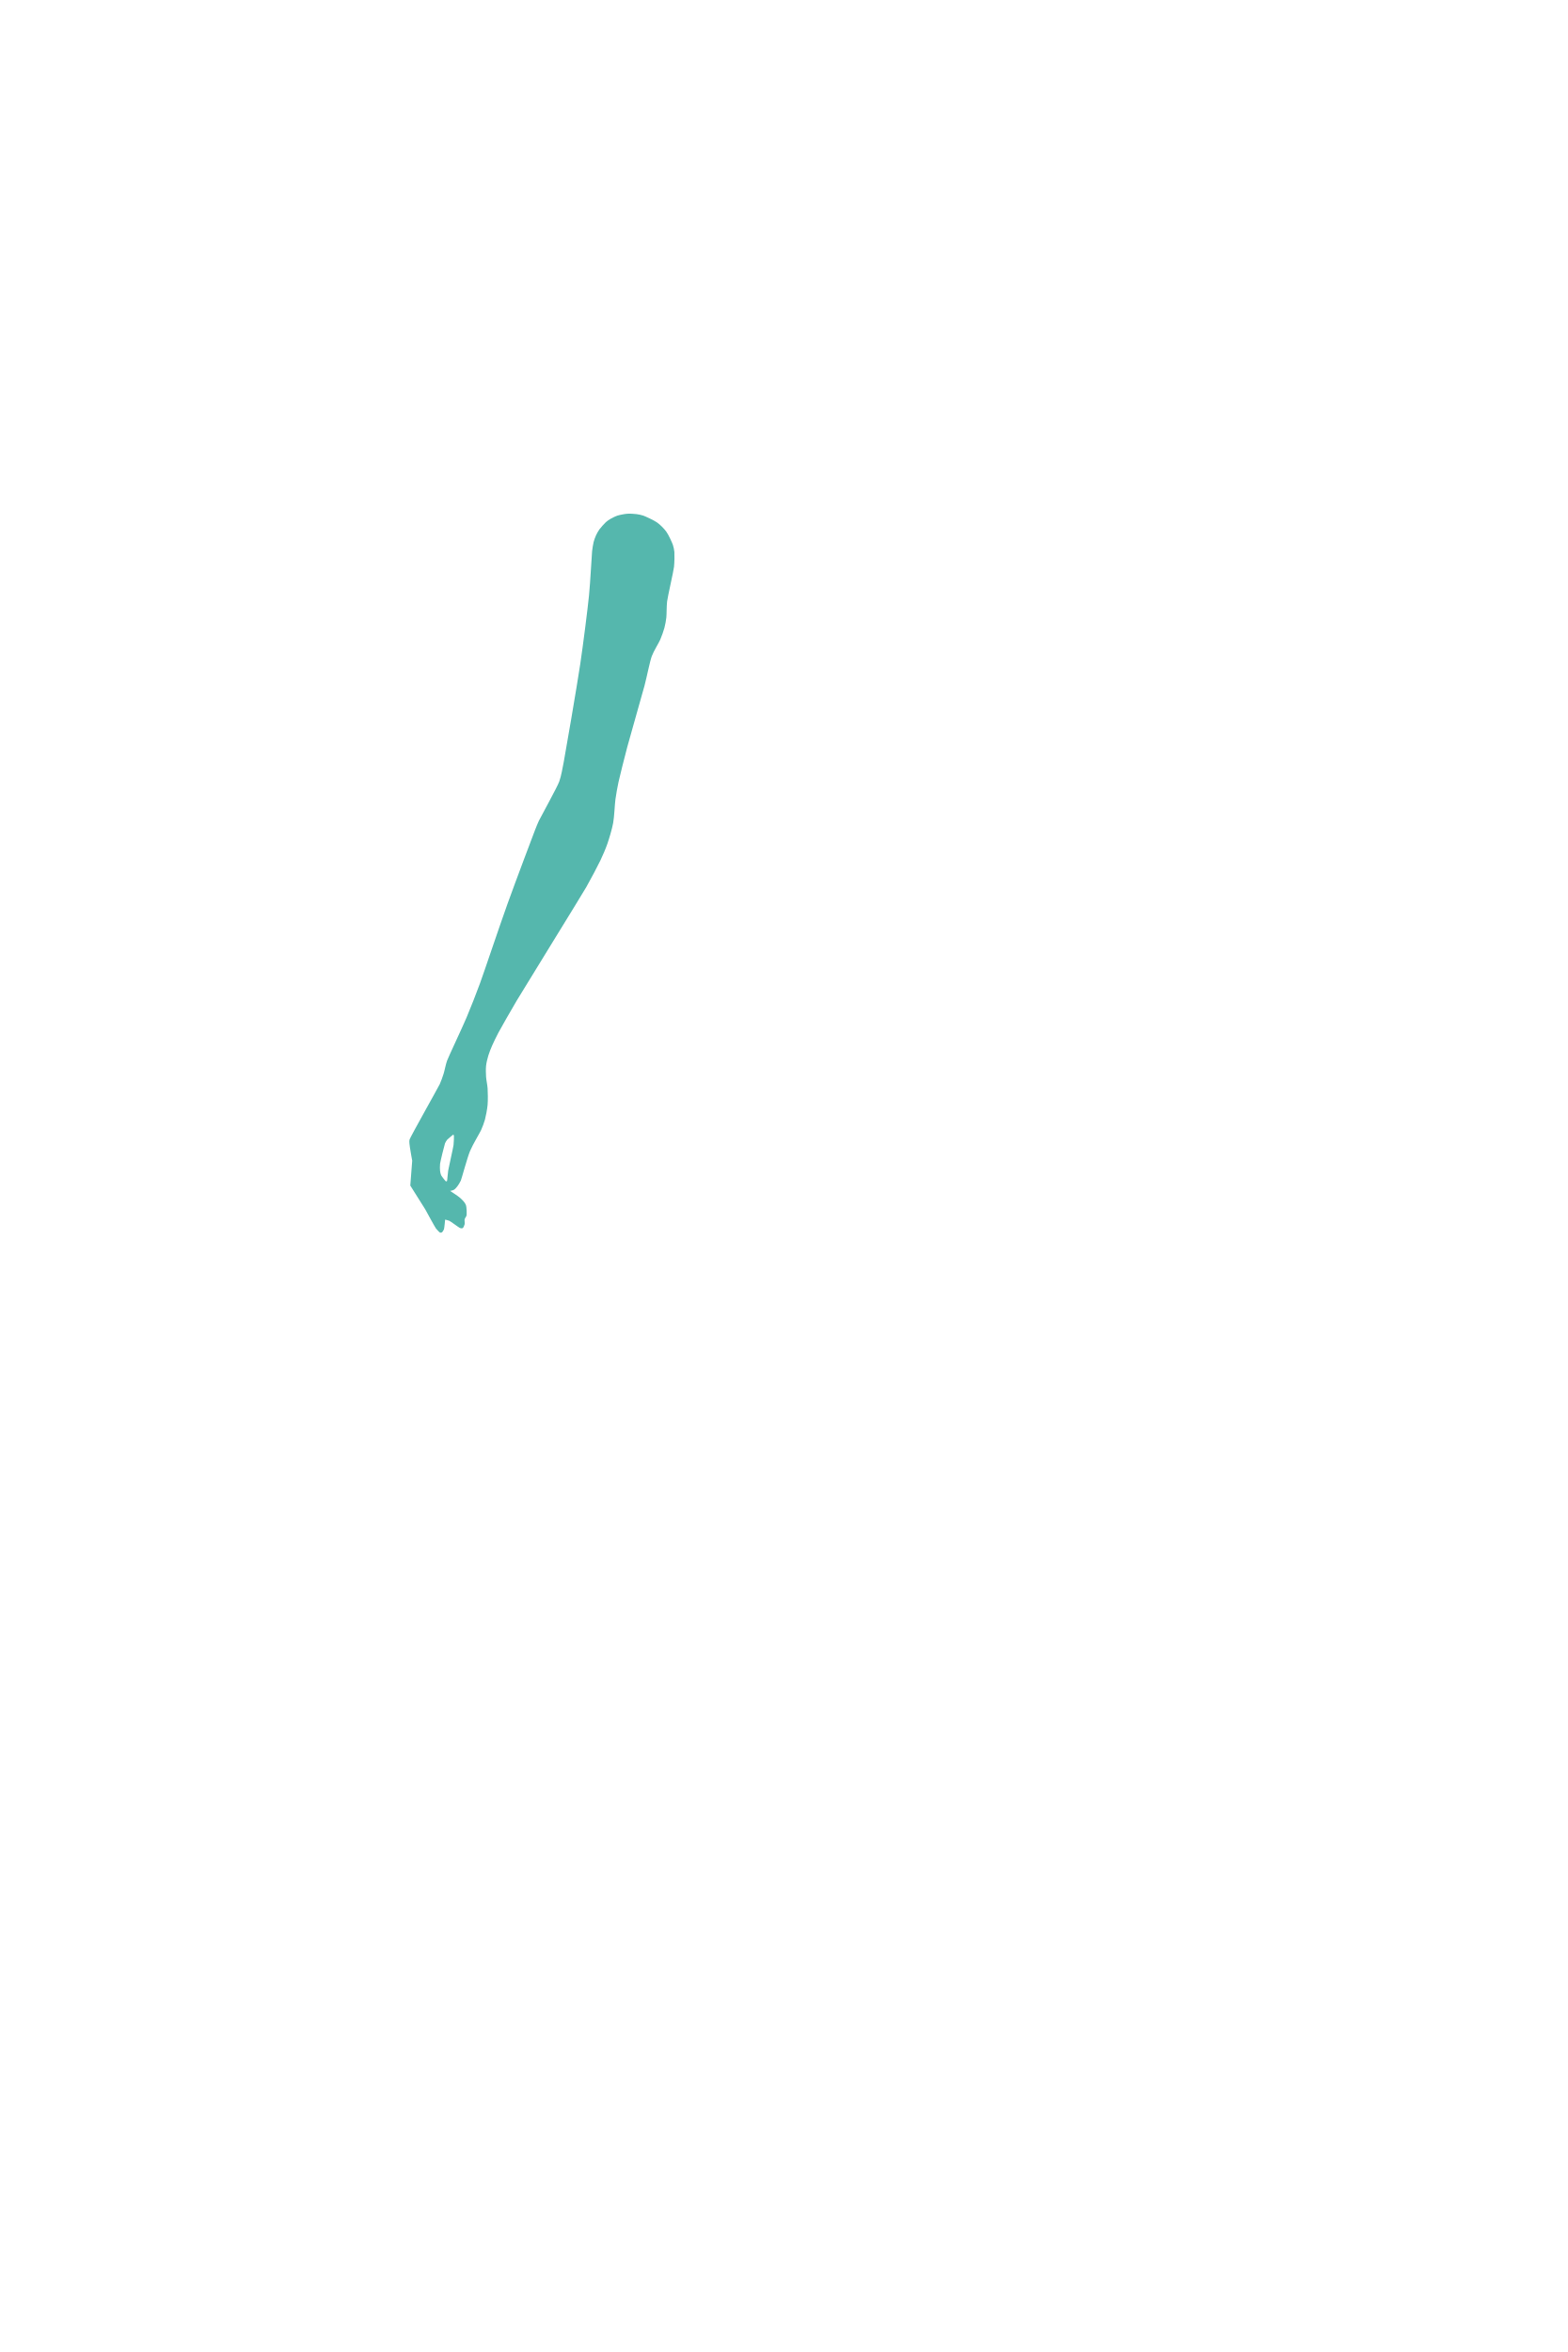
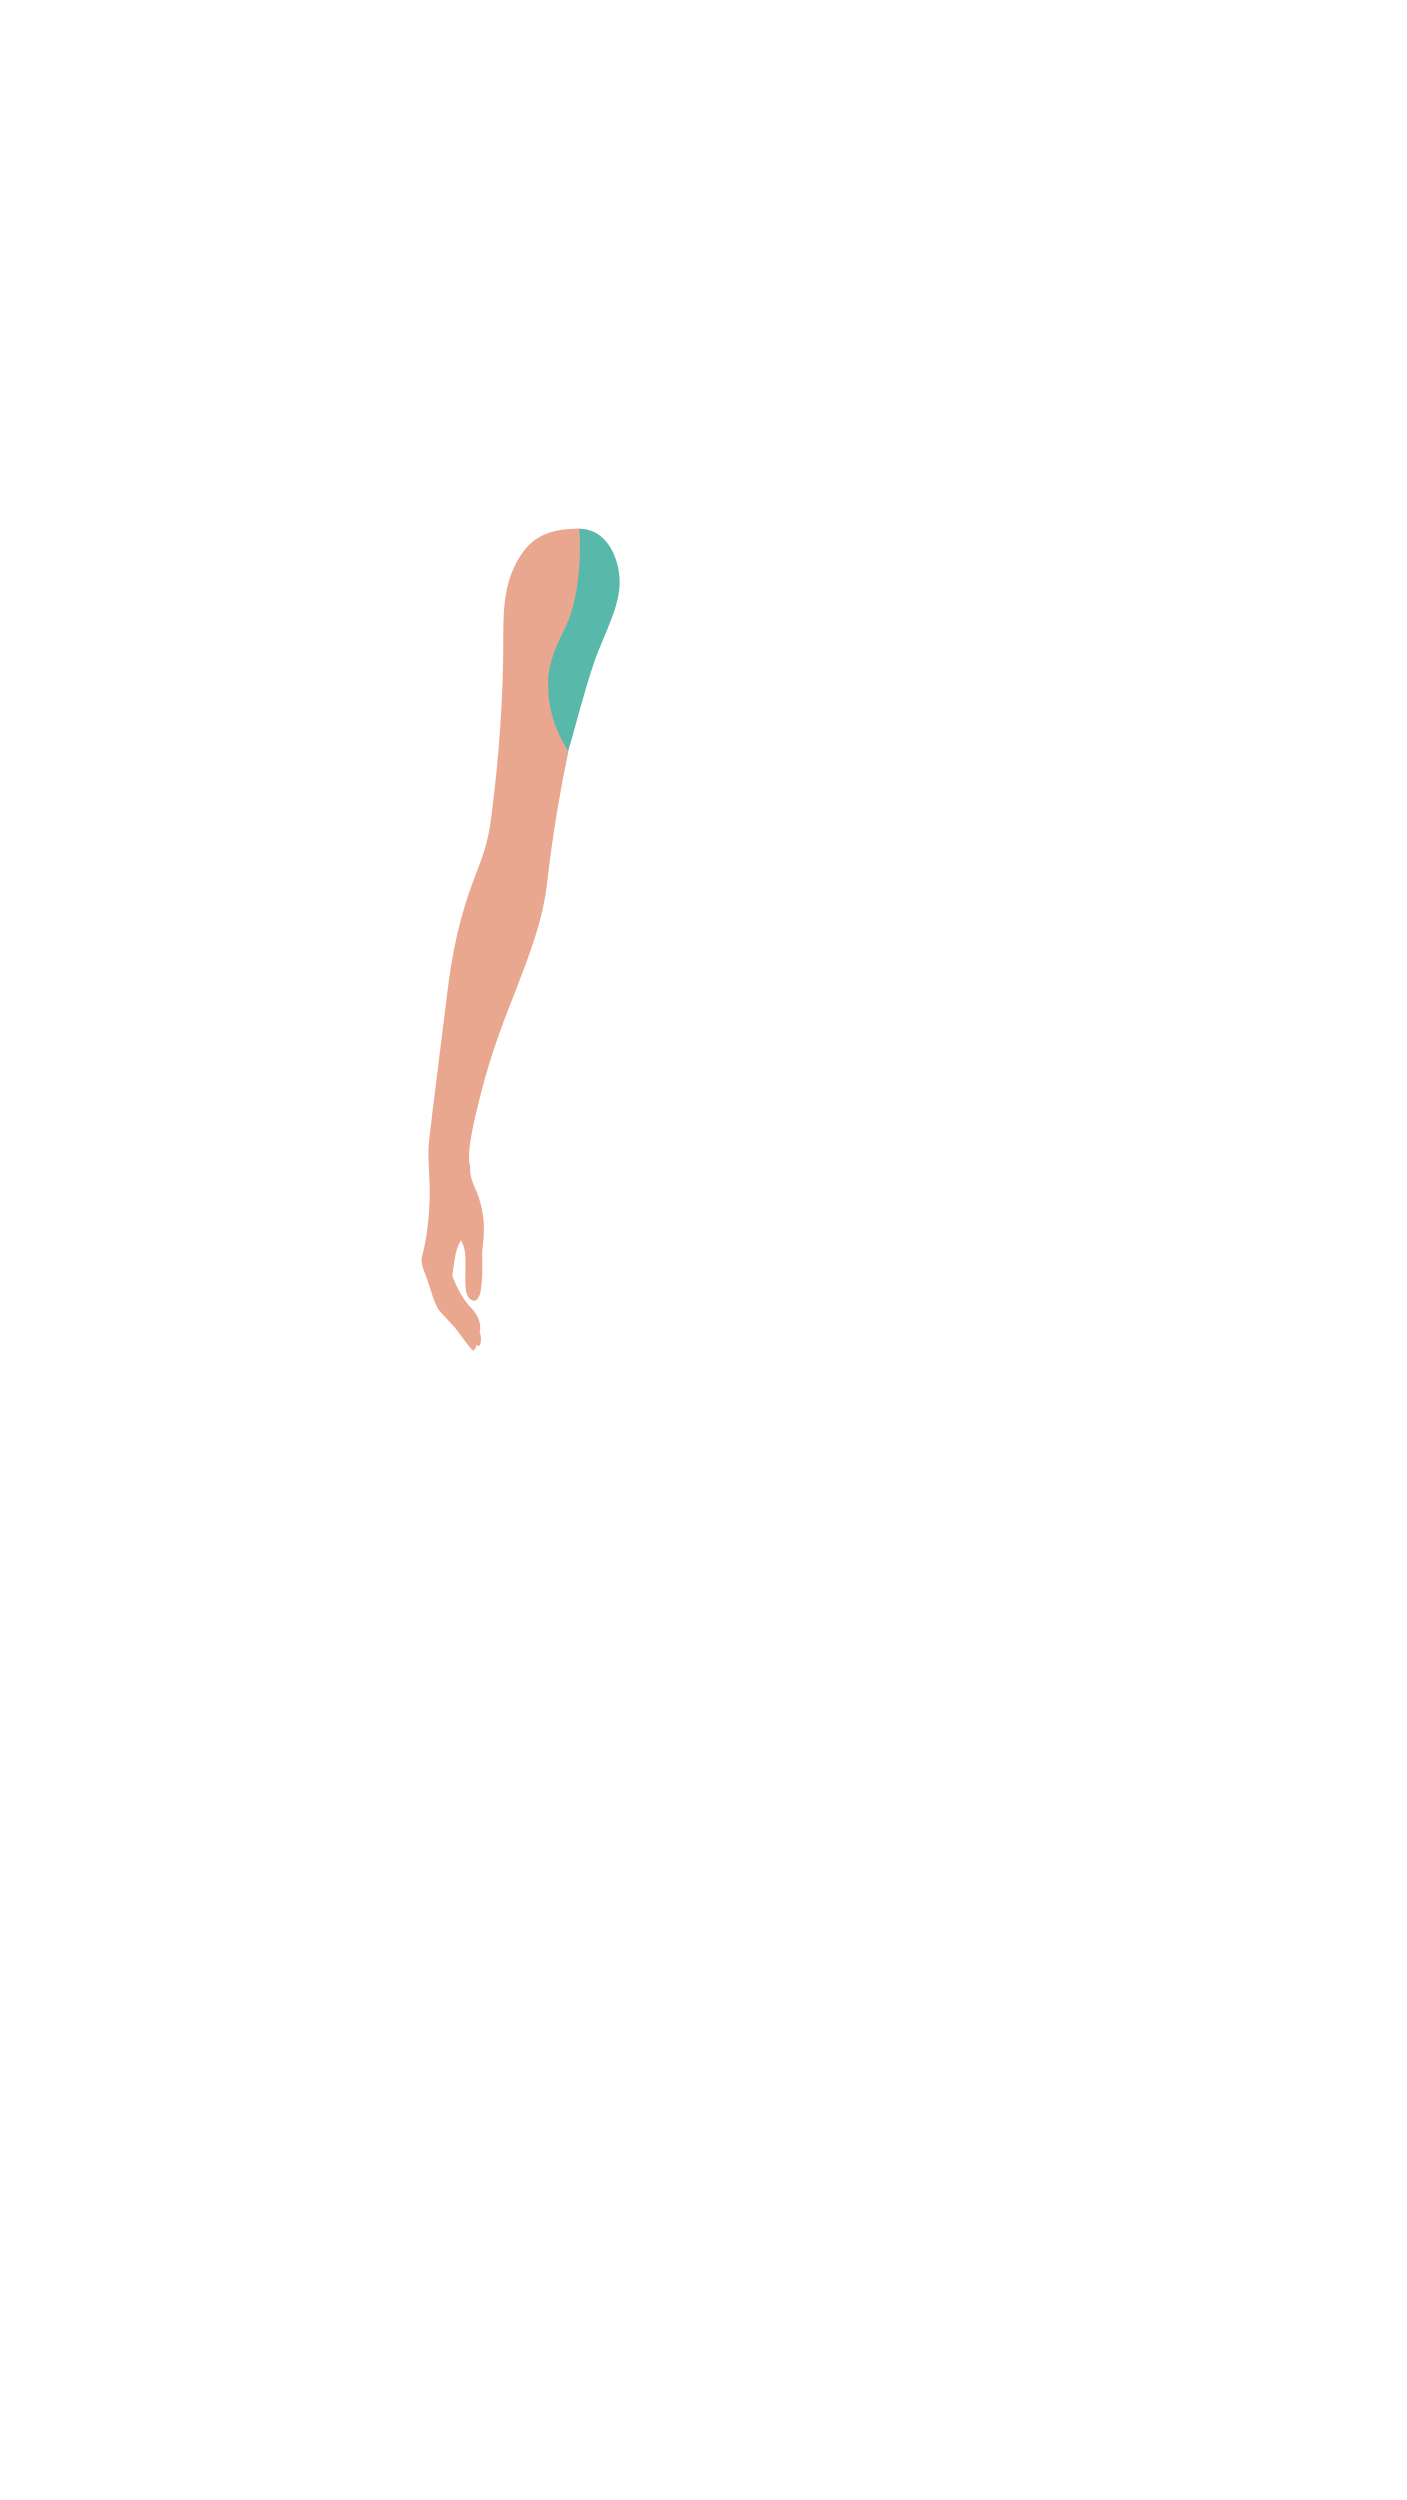
- <svg xmlns="http://www.w3.org/2000/svg" width="1024" height="1536" viewBox="0 0 1024 1536" data-source-sha256="e11171e19086b01ee904707293b1e41ac586b47394e446e0da24682f64a885fe">
-   <g id="arms_arm_right_outline" data-group-path="arms/arm_right" fill="#55B7AD" stroke="none">
-     <path fill-rule="evenodd" d="M 409.75 335.5 C 411.547 335.366 414.379 335.571 415.75 335.75 C 417.121 335.929 418.947 336.287 420.25 336.75 C 421.553 337.213 427.185 339.762 429.25 341.25 C 431.315 342.738 433.762 345.185 435.25 347.25 C 436.738 349.315 439.02 354.375 439.5 355.75 C 439.98 357.125 440.368 359.05 440.5 360.5 C 440.632 361.95 440.576 367.342 440.25 370.25 C 439.924 373.158 436.135 389.62 435.75 392.75 C 435.365 395.88 435.487 401.204 435.25 403.25 C 435.013 405.296 434.534 408.011 434 410 C 433.466 411.989 432.226 415.484 431.25 417.75 C 430.274 420.016 427.017 425.106 425.75 428.5 C 424.483 431.894 422.518 441.999 421 447.75 C 419.482 453.501 411.576 480.876 409.75 487.75 C 407.924 494.624 404.716 507.398 404 510.75 C 403.284 514.102 402.465 518.604 402 522 C 401.535 525.396 401.268 533.367 400.5 537.5 C 399.732 541.633 397.895 547.697 396.75 551 C 395.605 554.303 393.743 558.589 392.25 561.75 C 390.757 564.911 385.94 574.091 383 579.25 C 380.06 584.409 341.196 647.256 337.5 653.5 C 333.804 659.744 326.783 672.067 325.5 674.5 C 324.217 676.933 322.331 680.833 321.5 682.75 C 320.669 684.667 319.599 687.264 319 689.25 C 318.401 691.236 317.726 693.938 317.5 696 C 317.274 698.062 317.356 701.08 317.5 703.25 C 317.644 705.42 318.35 708.485 318.5 710.75 C 318.65 713.015 318.764 718.54 318.5 721.5 C 318.236 724.46 317.318 729.167 316.75 731.25 C 316.182 733.333 315.13 736.028 314.25 738 C 313.37 739.972 308.789 747.443 307 751.75 C 305.211 756.057 301.537 769.803 301 771 C 300.463 772.197 299.337 773.998 298.75 774.75 C 298.163 775.502 297.172 776.598 296.5 777 C 295.828 777.402 294 777.75 294 777.75 C 294 777.75 299.203 781.064 300.5 782.25 C 301.797 783.436 303.593 785.12 304.25 786.75 C 304.907 788.38 304.913 792.928 304.75 793.75 C 304.587 794.572 303.693 795.434 303.5 796.25 C 303.307 797.066 303.693 798.684 303.5 799.5 C 303.307 800.316 302.697 801.724 302.25 802 C 301.803 802.276 301.002 802.154 300.5 802 C 299.998 801.846 294.277 797.607 293.5 797.25 C 292.723 796.893 290.75 796.5 290.75 796.5 C 290.75 796.5 290.235 802.083 290 802.75 C 289.765 803.417 289.065 804.533 288.75 804.75 C 288.435 804.967 287.866 805.111 287.5 805 C 287.134 804.889 285.454 803.18 284.75 802.25 C 284.046 801.32 277.75 789.75 277.75 789.75 C 277.75 789.75 268 774.25 268 774.25 C 268 774.25 269.25 758 269.25 758 C 269.25 758 267.915 750.743 267.75 749.25 C 267.585 747.757 267.166 745.714 267.5 744.25 C 267.834 742.786 286.356 709.966 287.25 708 C 288.144 706.034 289.098 703.309 289.75 701.25 C 290.402 699.191 291.117 695.236 292 692.75 C 292.883 690.264 301.961 671.108 304.75 664.5 C 307.539 657.892 311.014 648.978 313.5 642.25 C 315.986 635.522 326.273 604.788 331.5 590.25 C 336.727 575.712 348.784 543.814 349.5 542 C 350.216 540.186 351.175 537.767 352 536 C 352.825 534.233 363.866 514.256 365.25 510.5 C 366.634 506.744 367.467 501.425 368.25 497.5 C 369.033 493.575 377.006 447.213 379 433.75 C 380.994 420.287 383.902 397.354 384.75 388.75 C 385.598 380.146 386.536 361.812 386.75 360 C 386.964 358.188 387.413 355.309 387.75 354 C 388.087 352.691 388.691 350.981 389.25 349.75 C 389.809 348.519 390.699 346.87 391.5 345.75 C 392.301 344.63 394.993 341.684 395.75 341 C 396.507 340.316 397.623 339.521 398.5 339 C 399.377 338.479 401.751 337.24 403.25 336.75 C 404.749 336.26 407.953 335.634 409.75 335.5 Z M 296 741 C 296 741 292.723 743.589 292.15 744.25 C 291.577 744.911 290.983 745.941 290.65 746.75 C 290.317 747.559 287.621 758.585 287.45 760 C 287.279 761.415 287.336 763.902 287.45 764.75 C 287.55 765.85 287.875 766.74 288.15 767.5 C 288.541 768.261 291.022 771.434 291.25 771.5 C 291.478 771.566 291.851 771.434 292 771.25 C 292.149 771.066 292.429 766.512 292.75 764.5 C 293.071 762.488 296.02 749.612 296.25 747.75 C 296.48 745.888 296.577 741.698 296.5 741.5 C 296.423 741.302 296 741 296 741 Z" />
+ <svg xmlns="http://www.w3.org/2000/svg" width="941" height="1672" viewBox="0 0 941 1672" data-source-sha256="9561145a155bd7b55dbec1ac4b7e788315857299bf6431e9a02d00a613484150" data-parent-region="270 340 160 580">
+   <g data-completion-additions="v1" fill="#58b8a9" stroke="none">
+     <path d="M 387.5,353.6 C 402.3,353.7 411.5,366.5 414,383 C 417,403 404,423 397,444 C 390,465 385.2,484.8 380,502.4 C 378.8,508.6 377.6,514.9 375.8,521.2 L 365,518 C 360,492 352,463 350,430 C 348.5,410 350.3,387.7 359,372 C 365.5,360.5 376,354 387.5,353.6 Z" fill-rule="nonzero" />
+   </g>
+   <g fill="#eaa790" stroke="none" data-group-path="arms/arm_right" id="arm-right-outline">
+     <path id="arm-left" d="M 387.5,353.6 C 370,353.5 357,357.7 348.4,371.2 C 338.5,386.1 336.4,402.8 336.6,426 C 336.8,464.8 333.5,508.5 328.9,543.5 C 327.4,557.9 324.4,569.1 319.5,581.4 C 307.2,612.3 302.4,637.1 299,665 C 295.3,695.9 290.5,732.1 287.1,761.7 C 285.7,772.2 287.2,783.4 287.4,795.2 C 287.5,814.8 284.9,830.9 282.3,840 C 281.2,844.5 283.1,848.9 285.1,853.9 C 288.3,862.7 290,871 293.5,876.2 L 304.8,888.6 C 308.5,893.6 312.5,899.1 315.6,902.7 C 317.2,904.4 318.4,901 318.9,899.3 C 320.2,901.5 321.5,899.5 321.6,896.8 C 321.9,894.8 321.4,892.5 320.8,890.7 C 322.1,885.7 319.9,879.7 315,874.6 C 309.4,868.8 305.3,860.8 302.5,853.2 C 303.7,845.7 304.3,835.3 308.3,829.6 C 312.1,835.7 311.3,843.8 311.2,852.9 C 311.1,861.1 311.3,866.7 314.7,869 C 318.5,872 321.3,867.3 321.8,861.2 C 323.5,848.2 321.7,841.6 323,832 C 324.9,817.8 322.5,806.3 318.7,796.8 C 316.3,791.5 313.9,786.2 314.5,779.9 C 311.9,773.5 315.8,754.6 319.8,738.6 C 325.8,713.2 334.1,689.4 343.8,665.3 C 354.1,638.4 363.2,616.1 366.2,588.1 C 369.5,558.7 374.6,529.9 380,502.4 C 370.6,487.1 366.4,472.9 366.6,456.6 C 366.4,442.8 373.4,429.1 378.9,417.9 C 386.2,401.7 388.9,377.3 387.5,353.6 Z" />
  </g>
</svg>
